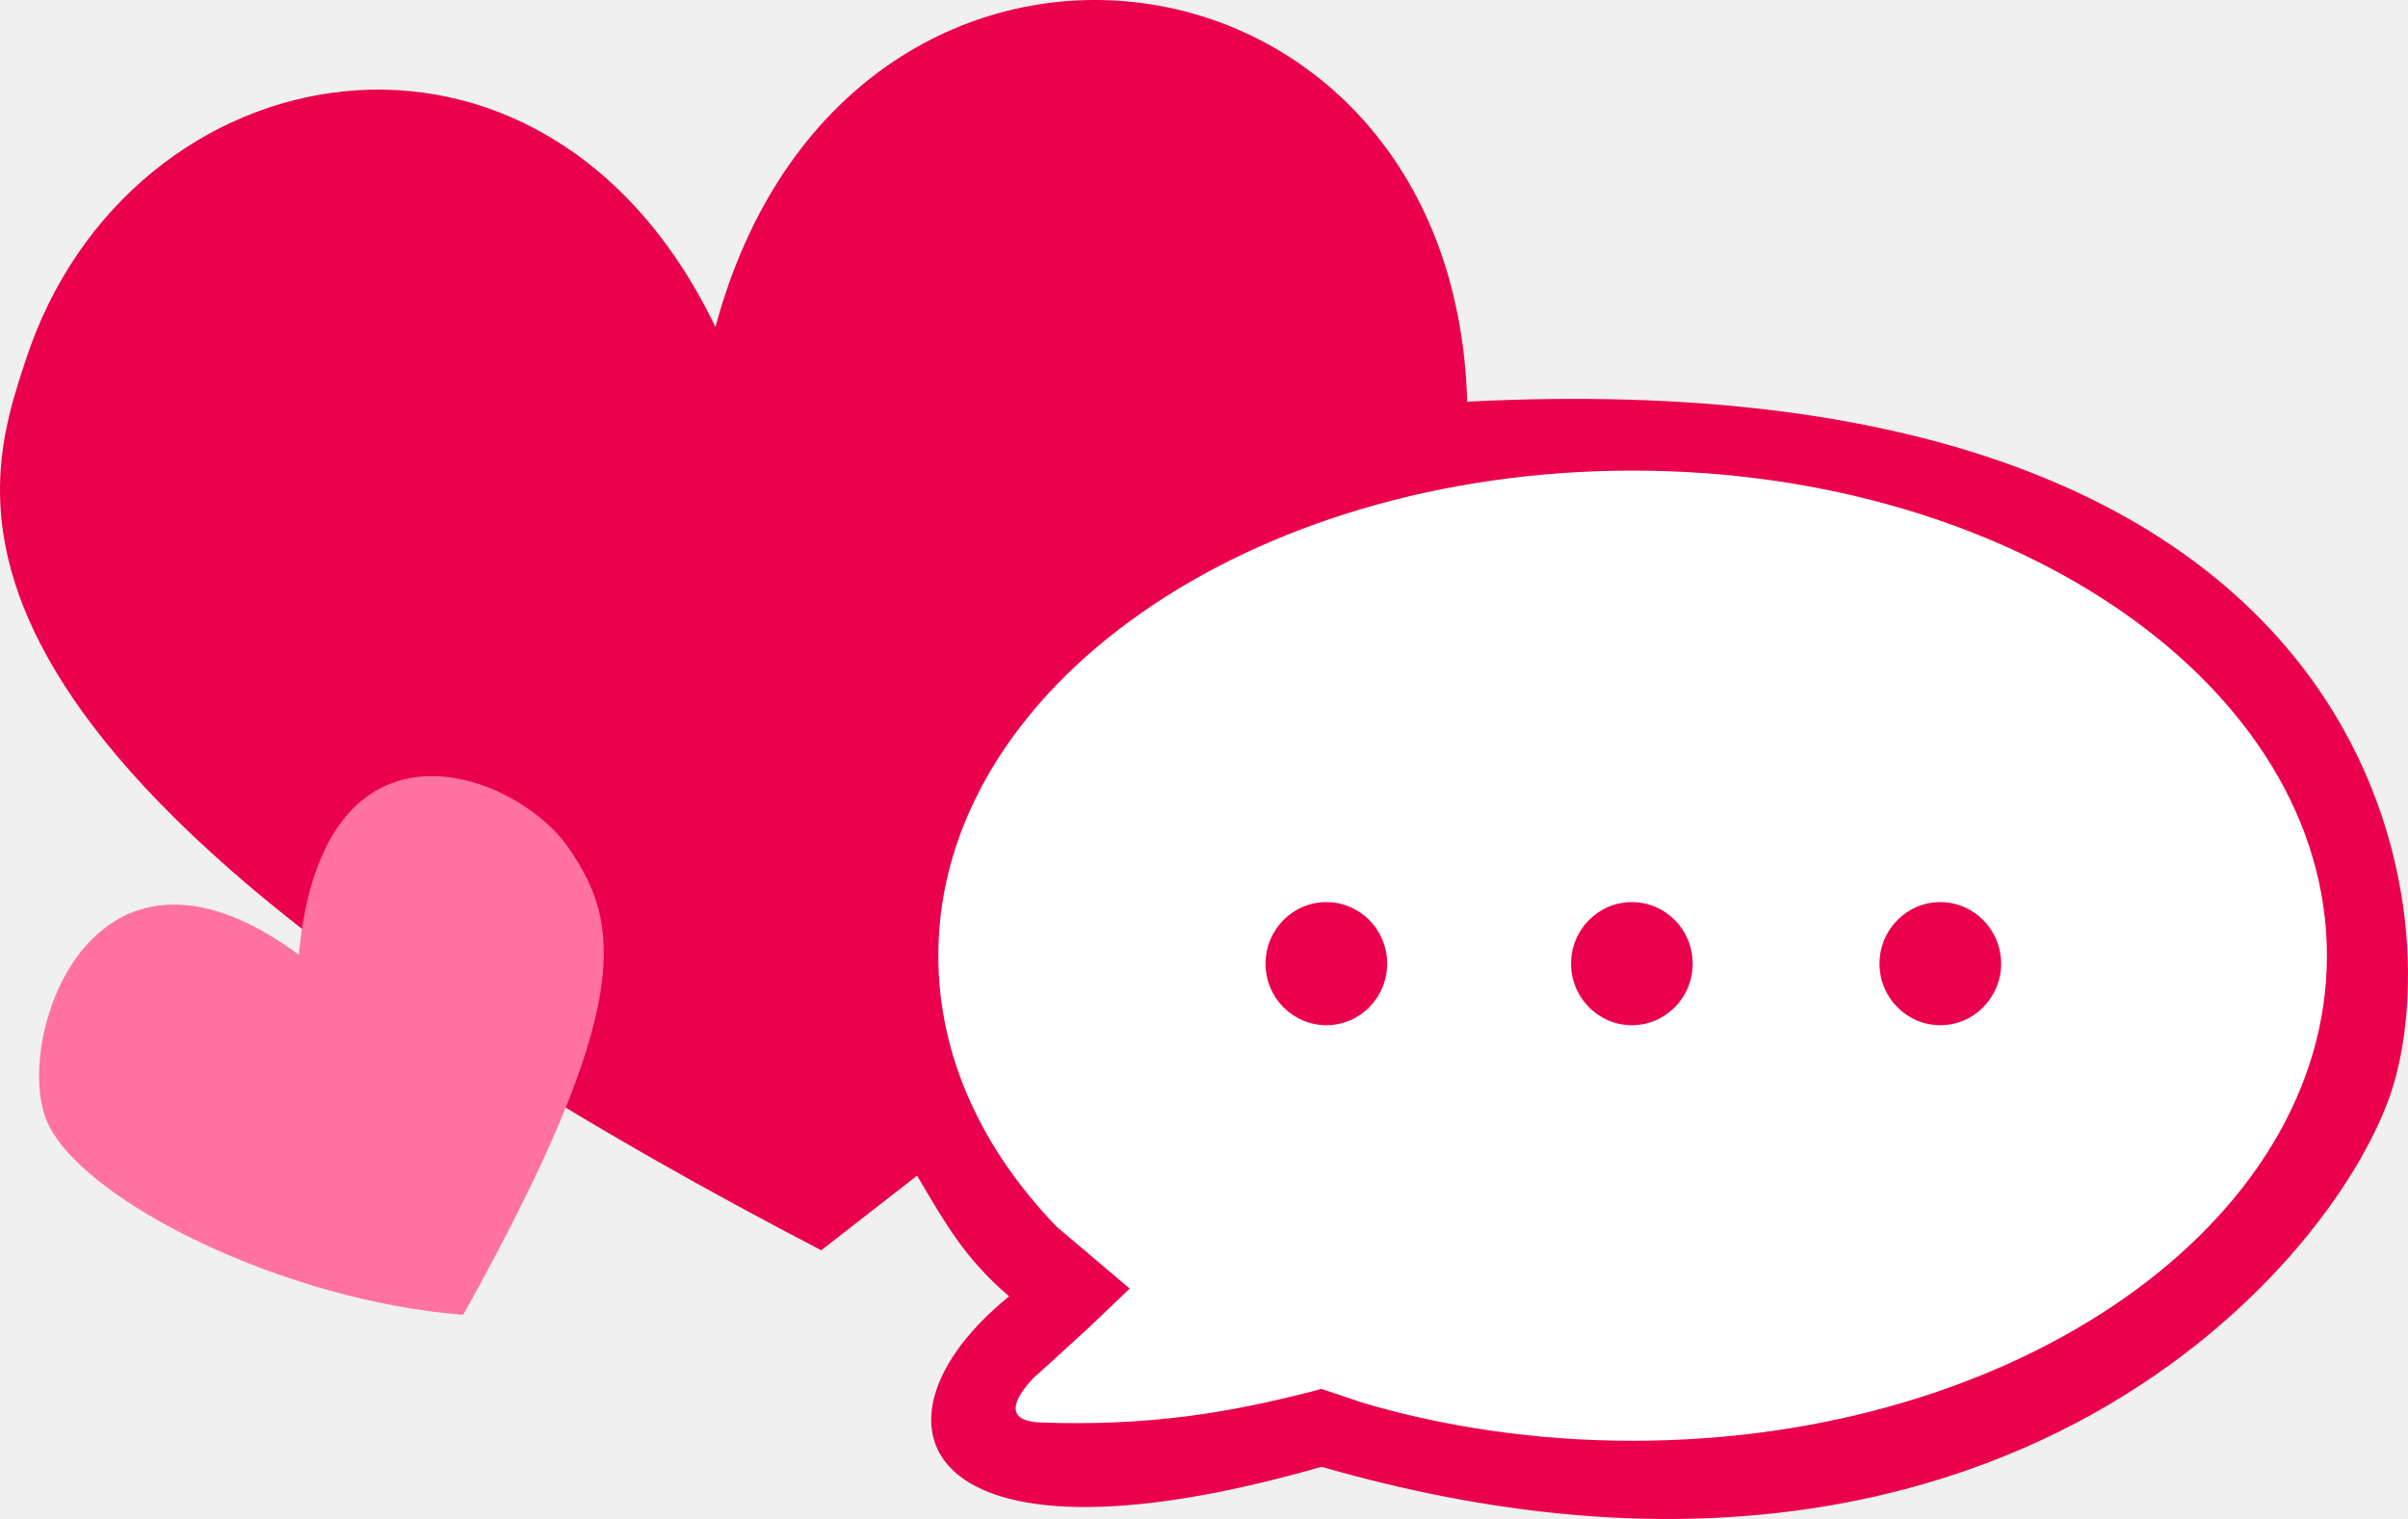
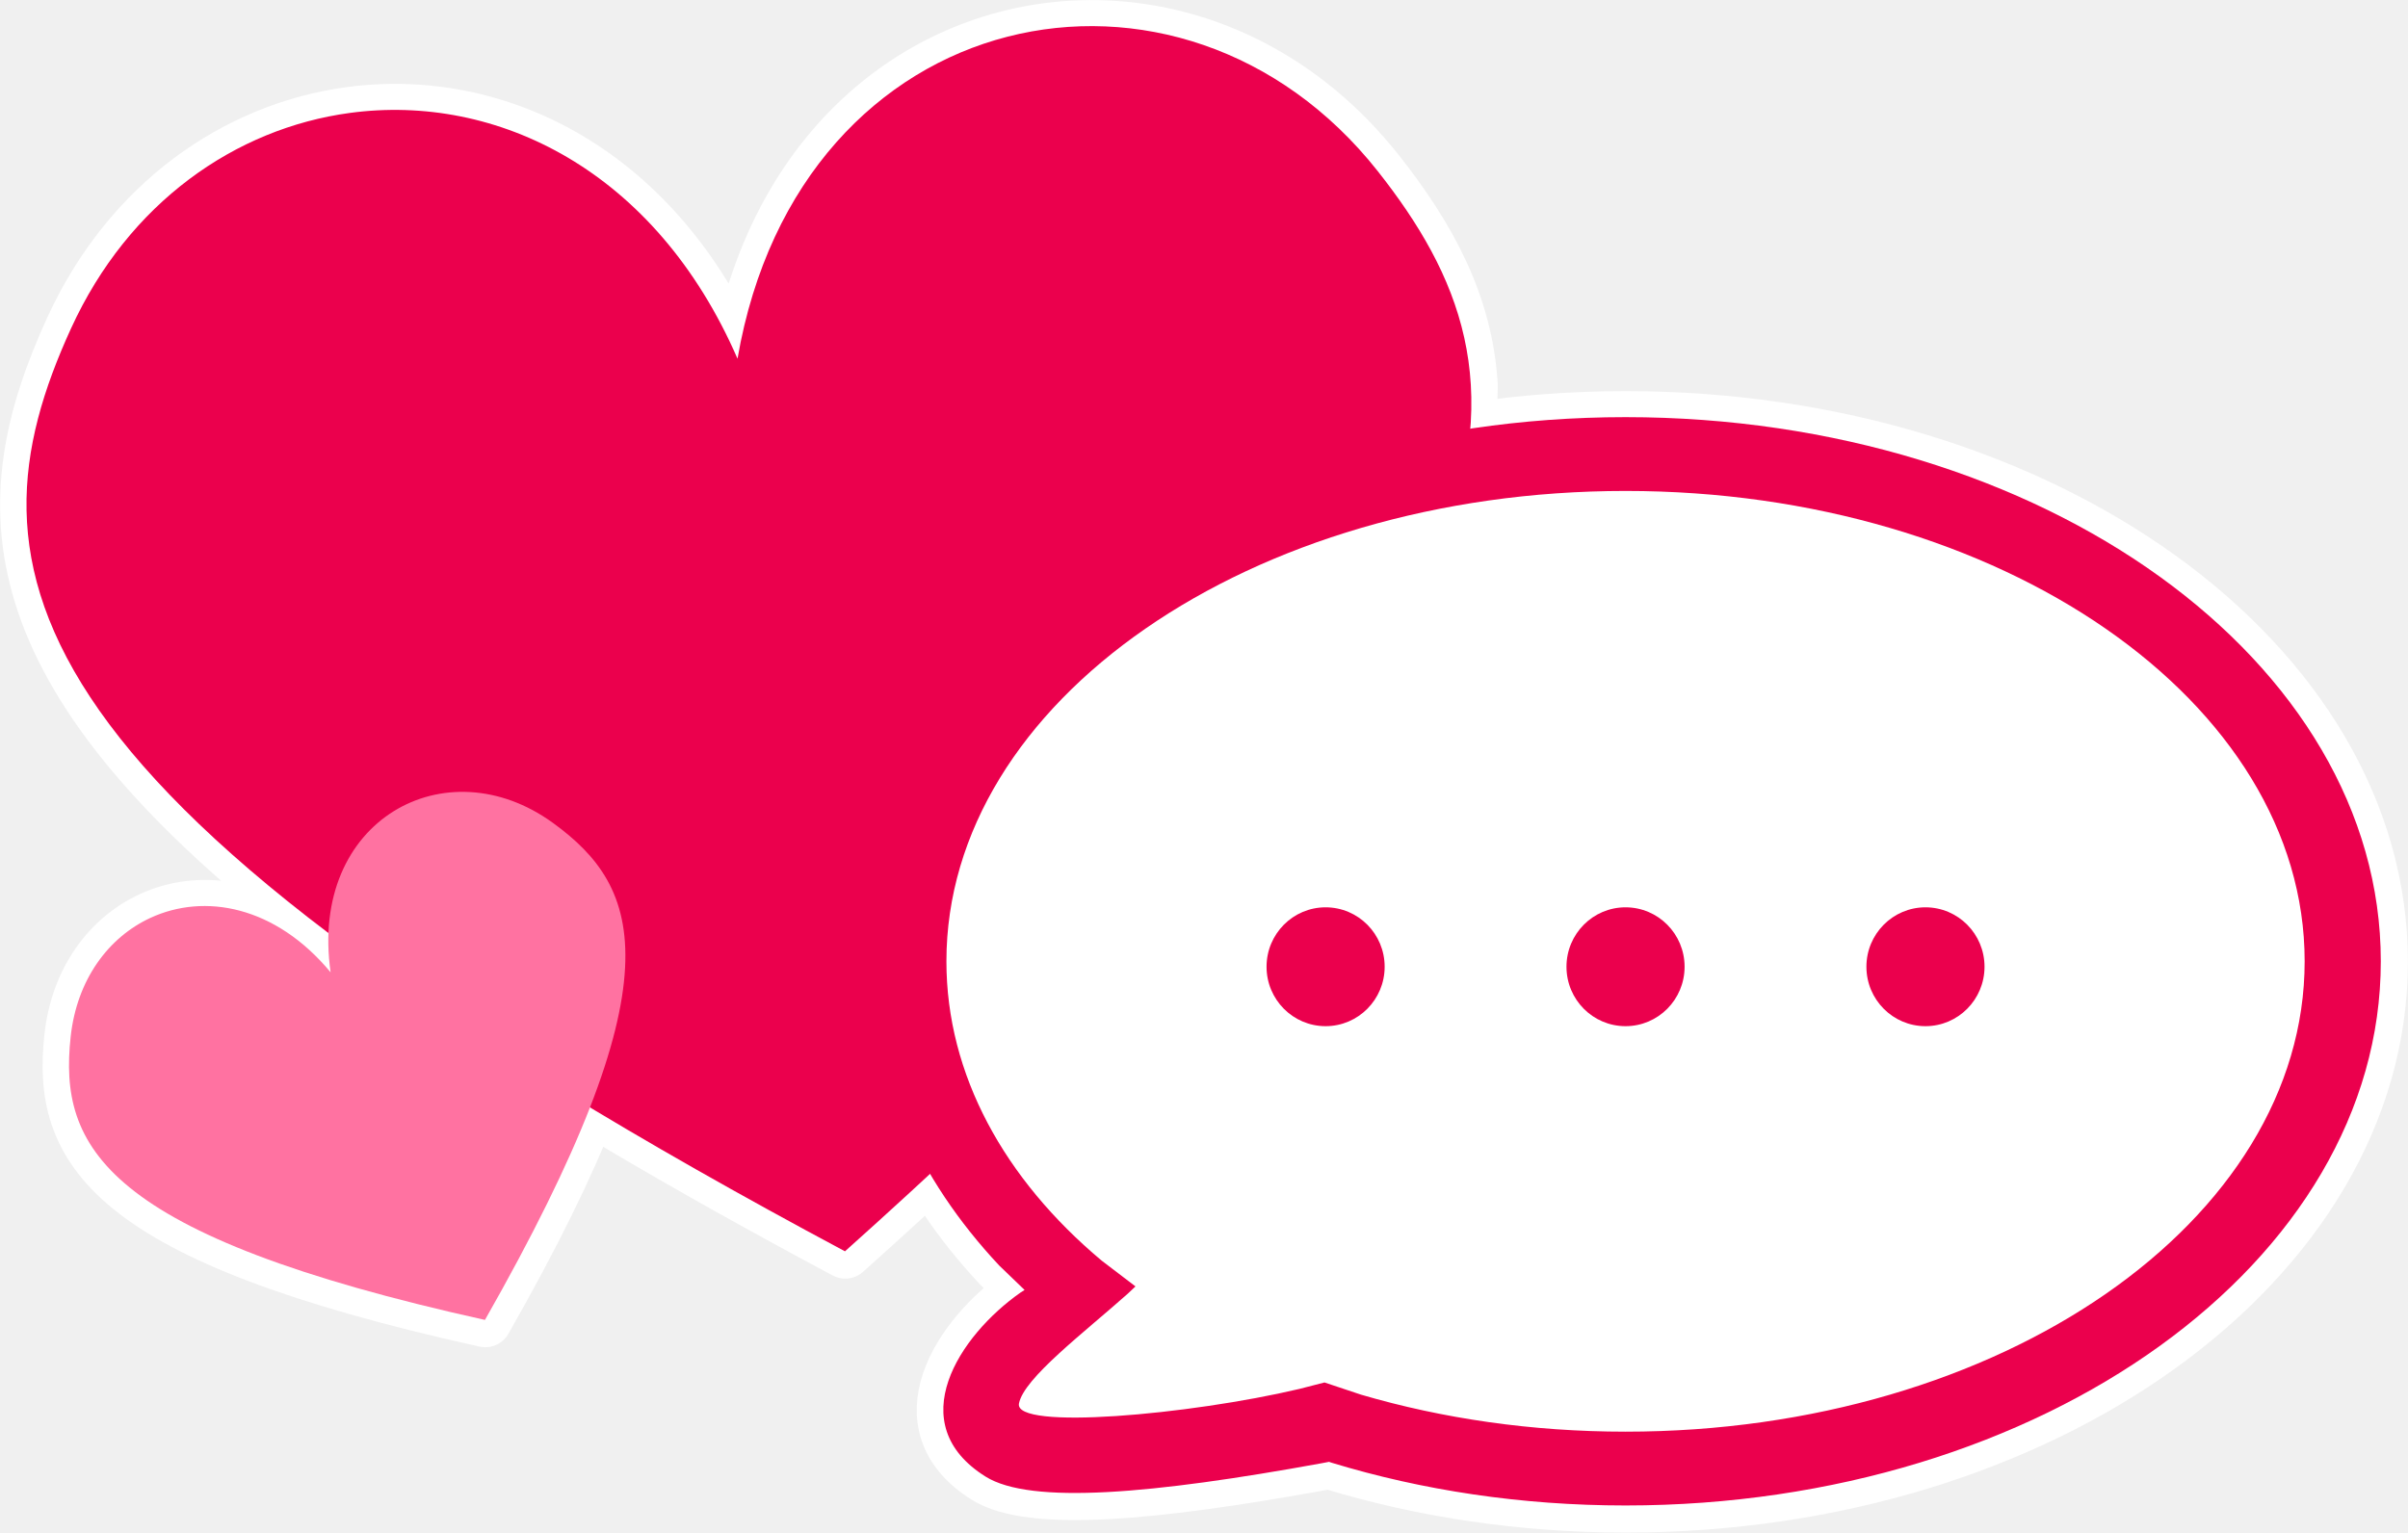
- <svg xmlns="http://www.w3.org/2000/svg" width="1663" height="1049" xml:space="preserve" overflow="hidden">
+ <svg xmlns="http://www.w3.org/2000/svg" width="3099" height="1973" xml:space="preserve" overflow="hidden">
  <defs>
    <clipPath id="clip0">
-       <rect x="1386" y="713" width="1663" height="1049" />
+       <rect x="678" y="249" width="3099" height="1973" />
    </clipPath>
  </defs>
-   <g clip-path="url(#clip0)" transform="translate(-1386 -713)">
-     <path d="M1880.1 938.836C1970.06 604.277 2390.07 658.127 2399.24 990.395 3024.1 958.601 3079.54 1328.39 3038.72 1463.02 3002.81 1581.43 2767.68 1861.02 2298.68 1725.97 2017.33 1806.74 1976.65 1694.17 2082.94 1608.24 2052.29 1582.18 2038.82 1557.83 2019.34 1524.89L1953.16 1576.45C1305.37 1239.02 1373.99 1052.49 1403.93 961.179 1474.78 745.102 1760.91 691.067 1880.1 938.836Z" fill="#EB004D" fill-rule="evenodd" />
-     <path d="M1592.37 1372.34C1447.31 1265.39 1393.42 1435.17 1419.22 1489.22 1445.02 1543.27 1582.63 1611.45 1705.9 1621 1826.31 1405.19 1814.27 1349.61 1778.15 1297.86 1742.02 1246.1 1609 1195.11 1592.37 1372.34Z" fill="#FF72A1" fill-rule="evenodd" />
-     <path d="M2513.5 1038C2778.32 1038 2993 1187.98 2993 1373 2993 1558.02 2778.32 1708 2513.5 1708 2447.29 1708 2384.22 1698.63 2326.86 1681.67L2298.52 1672.14 2291.96 1673.95C2235.81 1688.38 2180.33 1698.01 2105.04 1695.4 2083.9 1694.67 2081.6 1684.38 2099.02 1665.34 2109.02 1656.25 2123.45 1643.23 2139.41 1628.47L2166.2 1602.9 2115.89 1560.3C2064.19 1506.84 2034 1442.38 2034 1373 2034 1187.98 2248.68 1038 2513.5 1038Z" fill="#FFFFFF" fill-rule="evenodd" />
-     <path d="M2260 1378.5C2260 1355.03 2278.8 1336 2302 1336 2325.2 1336 2344 1355.03 2344 1378.5 2344 1401.97 2325.2 1421 2302 1421 2278.8 1421 2260 1401.97 2260 1378.5Z" fill="#EB004D" fill-rule="evenodd" />
-     <path d="M2471 1378.5C2471 1355.03 2489.8 1336 2513 1336 2536.2 1336 2555 1355.03 2555 1378.5 2555 1401.97 2536.2 1421 2513 1421 2489.8 1421 2471 1401.97 2471 1378.5Z" fill="#EB004D" fill-rule="evenodd" />
-     <path d="M2684 1378.5C2684 1355.03 2702.8 1336 2726 1336 2749.2 1336 2768 1355.03 2768 1378.5 2768 1401.97 2749.2 1421 2726 1421 2702.8 1421 2684 1401.97 2684 1378.5Z" fill="#EB004D" fill-rule="evenodd" />
+   <g clip-path="url(#clip0)" transform="translate(-678 -249)">
+     <path d="M2100.85 283.871C2228.45 289.13 2356.74 350.341 2451.38 470.147 2517.33 553.634 2564.96 640.312 2571.2 745.164L2569.97 801.929 2574.39 801.111C2637.67 791.782 2703.2 786.883 2770.32 786.883 3307.24 786.883 3742.5 1100.42 3742.5 1487.19 3742.5 1873.96 3307.24 2187.5 2770.32 2187.5 2636.09 2187.5 2508.21 2167.9 2391.9 2132.47L2388.66 2131.34 2378.88 2133.21C2162.12 2172.67 2004.77 2186.78 1946.53 2150.33 1838.04 2082.45 1912.48 1968.75 1991.84 1913.28L1996.77 1910.15 1964.17 1878.74C1937.96 1850.8 1914.48 1821.42 1894 1790.8L1875.58 1760.46 1849.3 1784.91C1822.37 1809.64 1794.54 1834.86 1765.79 1860.59L1765.79 1860.59C1663.68 1806.06 1570.72 1754.04 1486.2 1704.27L1437.72 1675.18 1437.49 1675.81C1408.63 1749.82 1364.82 1839.37 1302.49 1948.91L1302.49 1948.91C810.283 1839.86 754.108 1725.72 769.336 1584.52 777.303 1510.65 818.072 1456.33 872.03 1431.37 932.733 1403.28 1010.13 1412.34 1076.29 1472.49L1103.87 1501.43 1103.87 1501.43 1103.87 1501.43 1103.87 1501.43 1100.95 1465.83 1101.63 1451.05 1074.86 1430.79C664.447 1110.96 668.087 895.028 769.884 672.504 843.983 510.526 981.493 415.159 1128.45 395.262 1317.41 369.68 1521.98 468.852 1627.51 711.607L1627.51 711.608C1677.42 421.763 1888.19 275.106 2100.85 283.871Z" stroke="#FFFFFF" stroke-width="68.75" stroke-linecap="round" stroke-linejoin="round" stroke-miterlimit="10" fill="#FFFFFF" fill-rule="evenodd" />
+     <path d="M1128.07 394.394C1317.03 368.81 1521.63 467.989 1627.16 710.761L1627.16 710.761C1707.03 246.978 2198.69 149.781 2451.08 469.284 2662.14 736.46 2685.57 1036.32 1765.44 1859.82L1765.44 1859.82C676.212 1278.13 627.833 981.276 769.474 671.655 843.578 509.666 981.097 414.292 1128.07 394.394Z" fill="#EB004D" fill-rule="evenodd" />
+     <path d="M871.627 1430.57C941.006 1398.47 1032.19 1414.89 1103.48 1500.64L1103.48 1500.64C1075.45 1304.38 1252.09 1208.5 1389.54 1308.27 1504.48 1391.7 1551.45 1509.94 1302.12 1948.15L1302.12 1948.15C809.875 1839.09 753.697 1724.94 768.926 1583.73 776.893 1509.86 817.665 1455.54 871.627 1430.57Z" fill="#FF72A1" fill-rule="evenodd" />
+     <path d="M2770 786C3306.82 786 3742 1099.62 3742 1486.5 3742 1873.38 3306.82 2187 2770 2187 2635.8 2187 2507.94 2167.4 2391.65 2131.95L2388.41 2130.83 2378.63 2132.69C2161.92 2172.17 2004.6 2186.28 1946.37 2149.82 1837.9 2081.92 1912.32 1968.19 1991.67 1912.71L1996.6 1909.58 1964 1878.16C1859.2 1766.36 1798 1631.58 1798 1486.5 1798 1099.62 2233.18 786 2770 786Z" fill="#EB004D" fill-rule="evenodd" />
+     <path d="M2770 881C3252.7 881 3644 1152.09 3644 1486.5 3644 1820.91 3252.7 2092 2770 2092 2649.33 2092 2534.36 2075.06 2429.8 2044.42L2382.57 2028.66 2350.09 2037C2208.61 2070.36 1982.78 2090.45 1989.36 2055.76 1995.54 2023.17 2072.49 1965.07 2129.59 1914.19L2139.32 1905 2095.58 1871.65C1970.9 1766.99 1896 1632.8 1896 1486.5 1896 1152.09 2287.3 881 2770 881Z" fill="#FFFFFF" fill-rule="evenodd" />
+     <path d="M2384 1417C2425.97 1417 2460 1451.25 2460 1493.5 2460 1535.75 2425.97 1570 2384 1570 2342.03 1570 2308 1535.75 2308 1493.5 2308 1451.25 2342.03 1417 2384 1417Z" fill="#EB004D" fill-rule="evenodd" />
+     <path d="M2770 1417C2811.97 1417 2846 1451.25 2846 1493.5 2846 1535.75 2811.97 1570 2770 1570 2728.03 1570 2694 1535.75 2694 1493.5 2694 1451.25 2728.03 1417 2770 1417Z" fill="#EB004D" fill-rule="evenodd" />
+     <path d="M3156 1417C3197.97 1417 3232 1451.25 3232 1493.5 3232 1535.75 3197.97 1570 3156 1570 3114.03 1570 3080 1535.75 3080 1493.5 3080 1451.25 3114.03 1417 3156 1417Z" fill="#EB004D" fill-rule="evenodd" />
  </g>
</svg>
